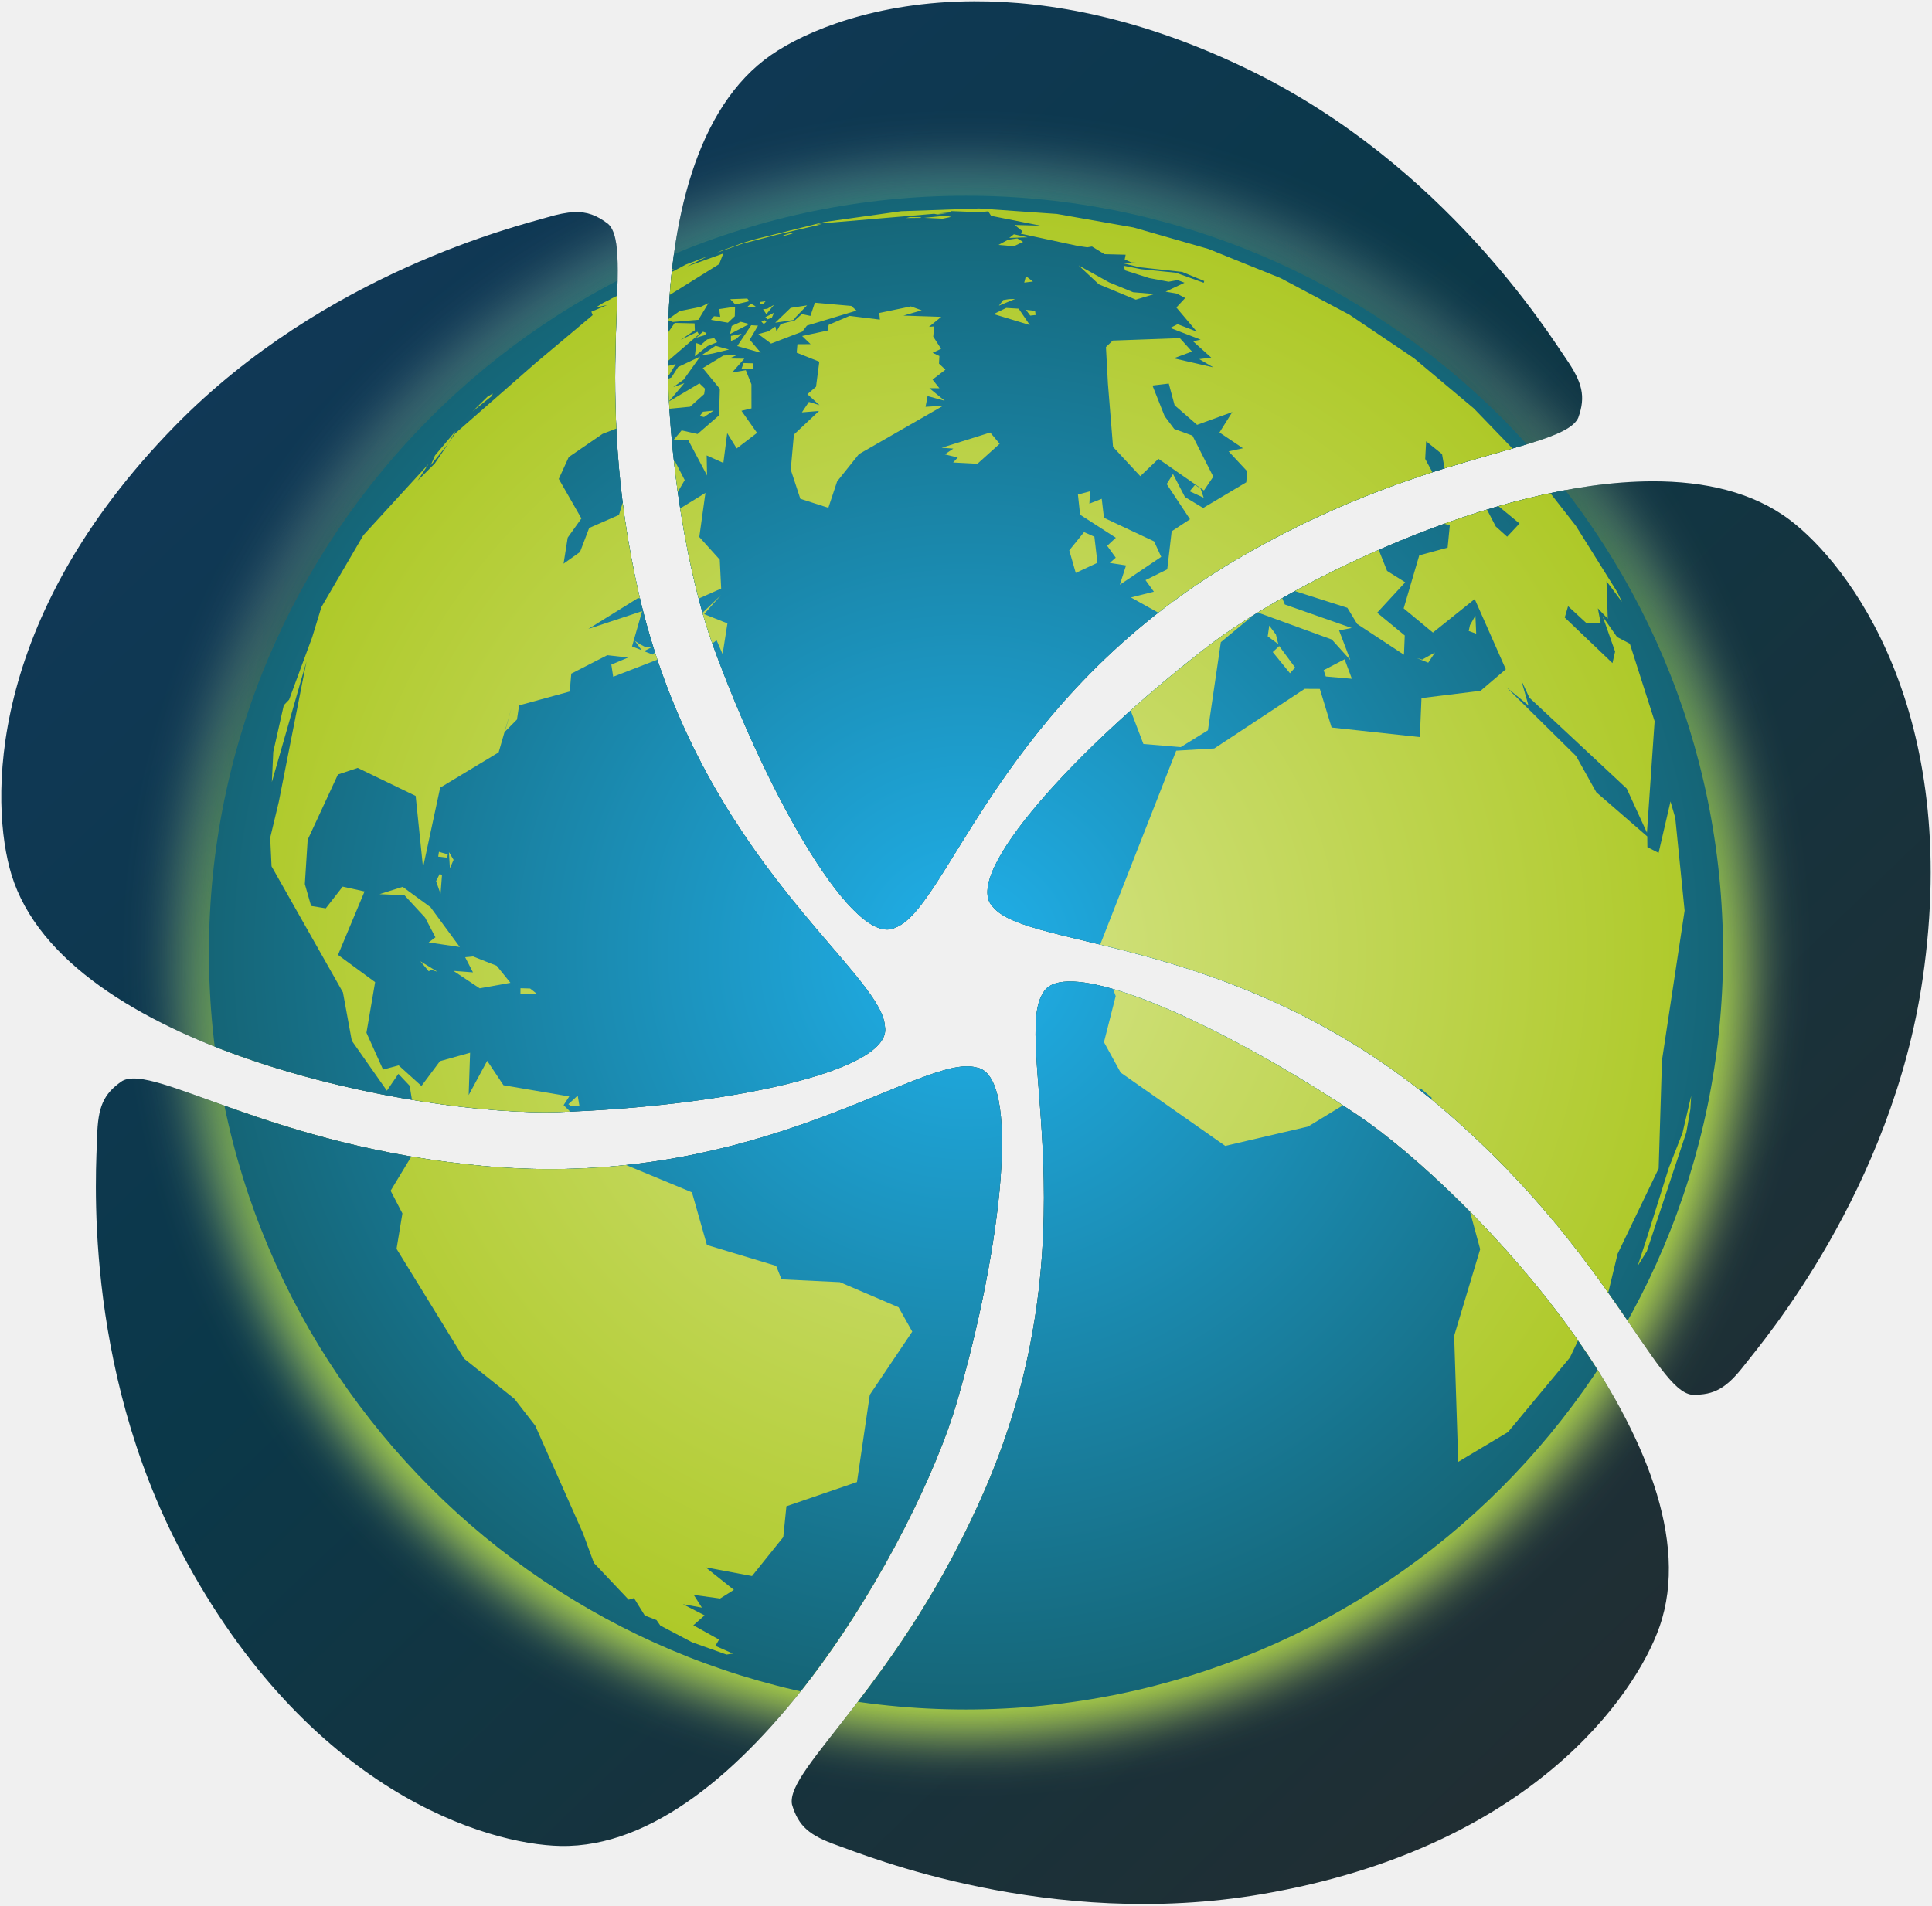
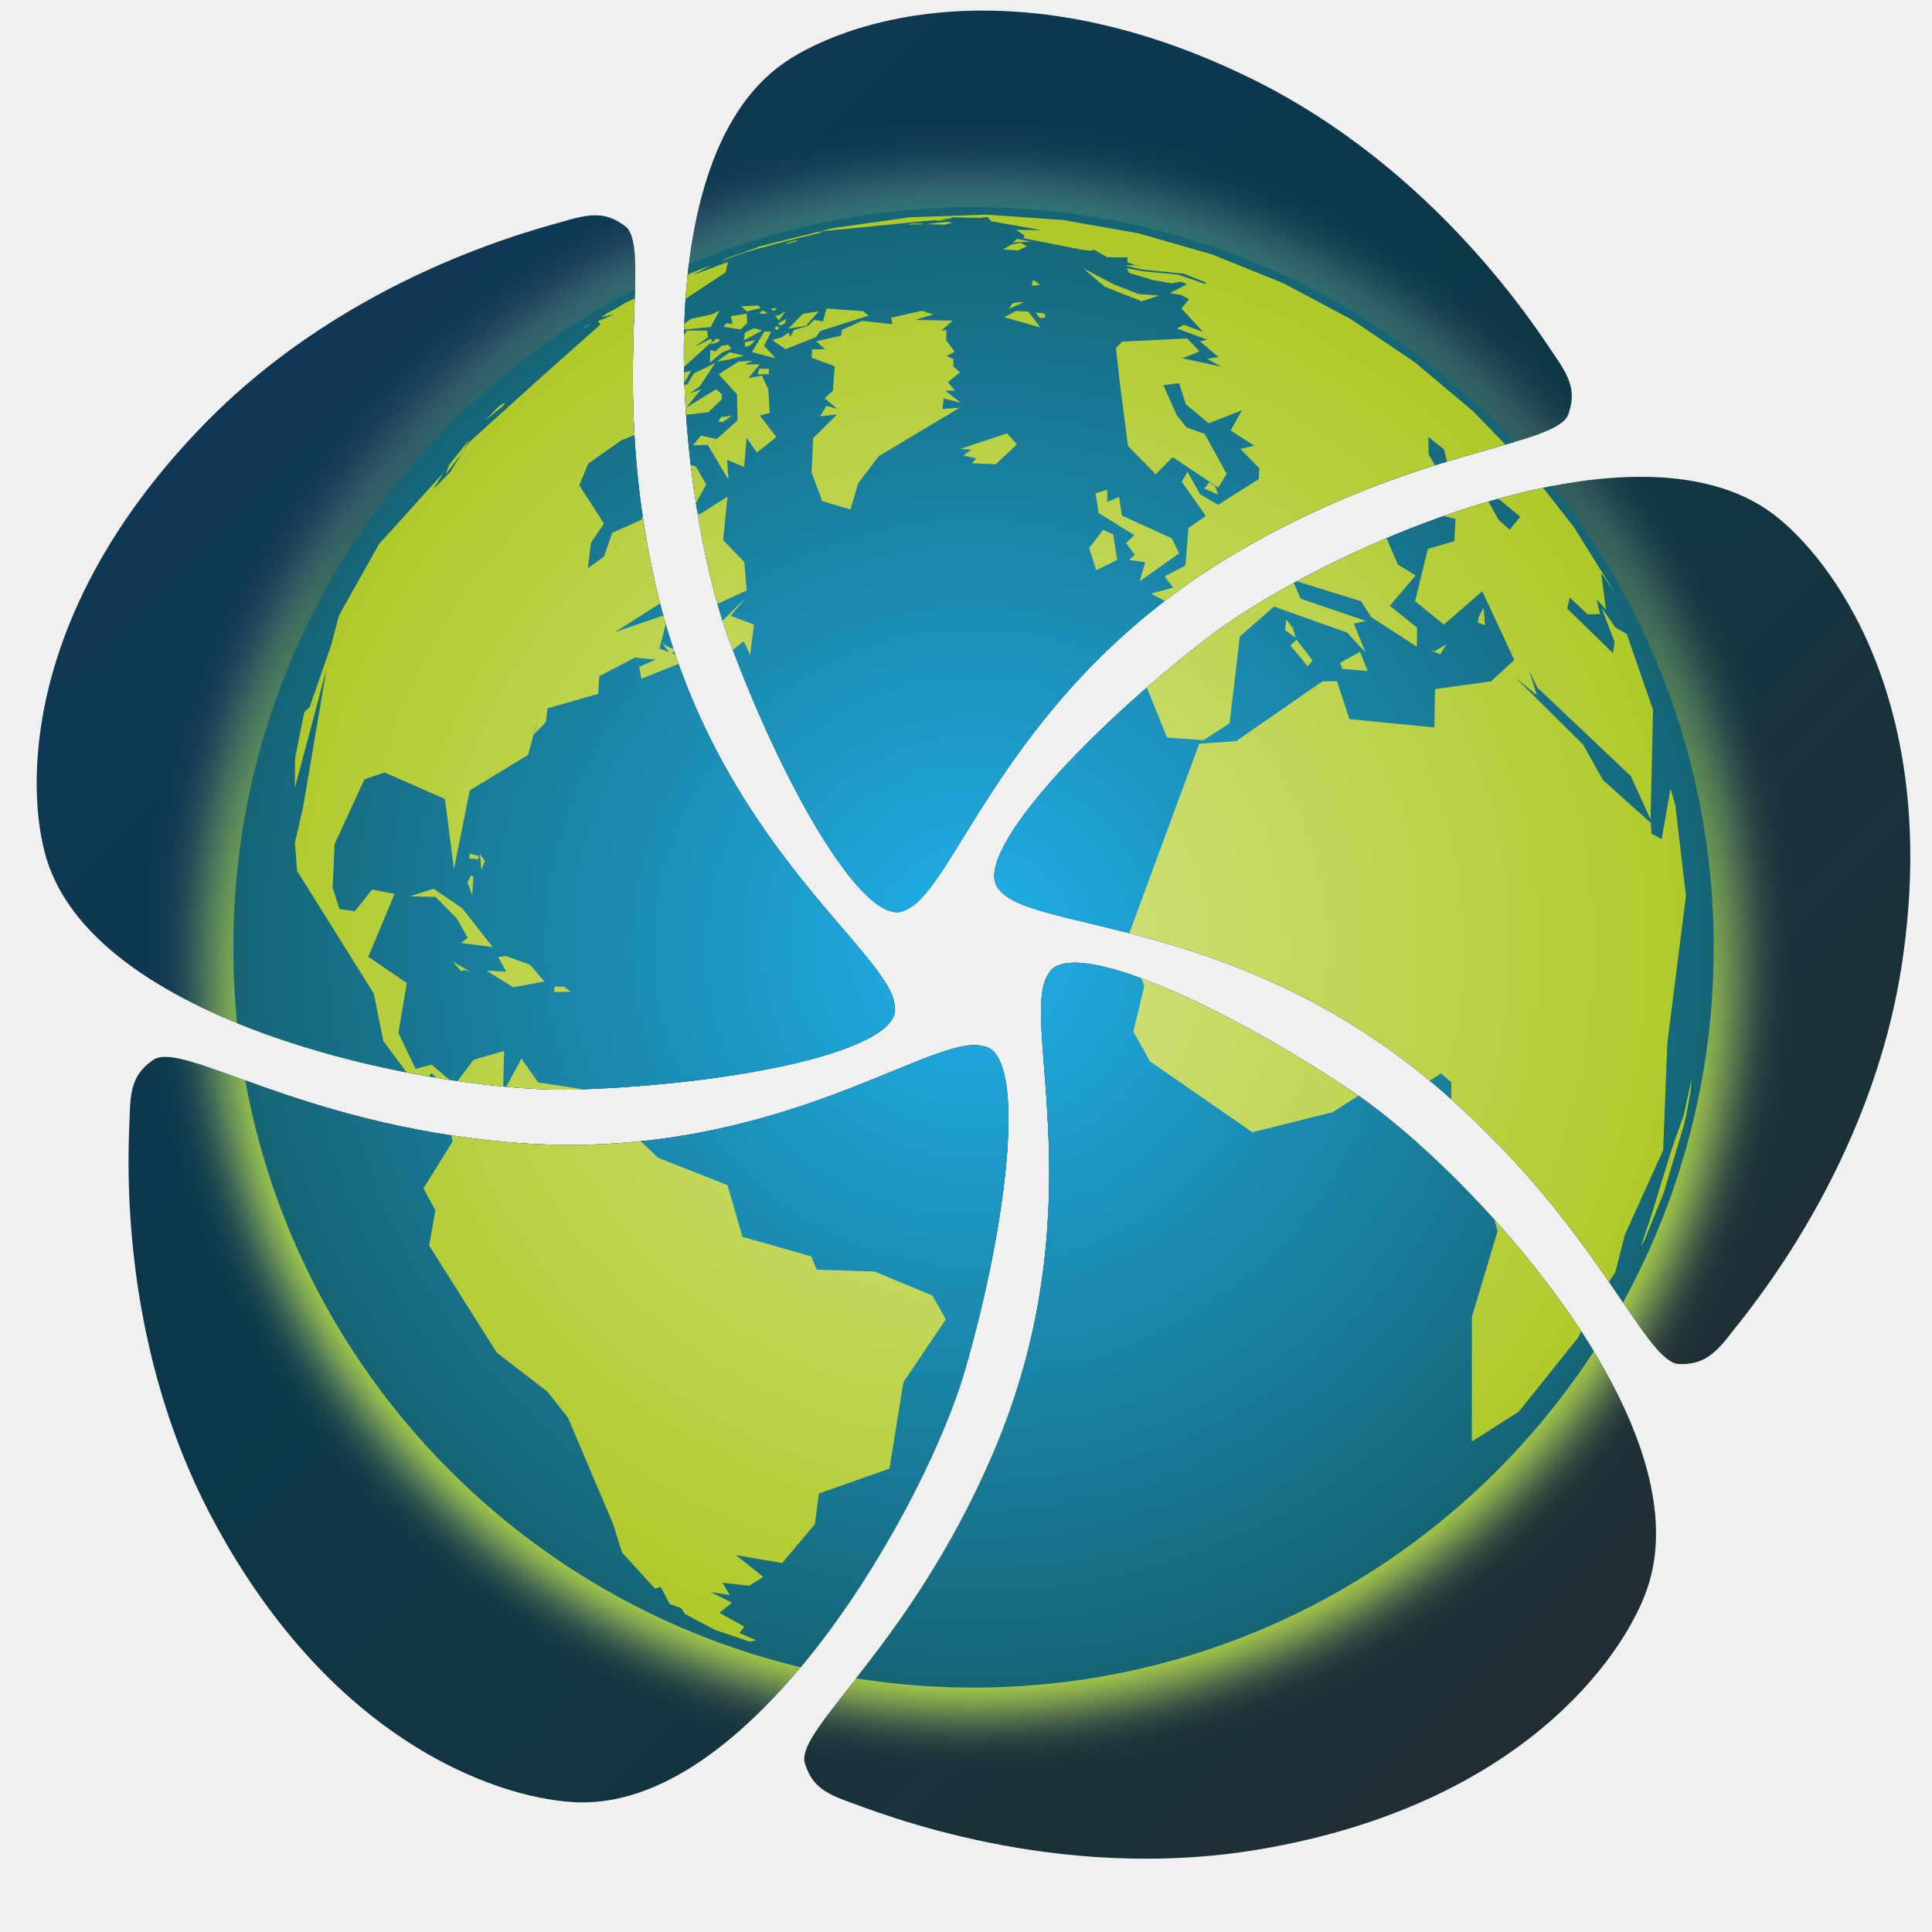
- <svg xmlns="http://www.w3.org/2000/svg" height="1010.076" width="1024.0">
-   <svg id="logo_group" viewBox="0 0 1024.0 1010.076">
+ <svg xmlns="http://www.w3.org/2000/svg" height="1024" width="1024">
+   <svg id="logo_group" viewBox="0 0 1024 1024">
    <defs>
      <clipPath id="iris_clip">
        <path d="M 66.582,73.613 C 62.196,73.82 51.161,82.106 33.434,80.496 18.712,79.159 10.67,73.393 8.438,74.619 7.123,75.509 6.758,76.437 6.703,78.451 6.649,80.466 5.599,94.092 12.535,107.184 c 8.745,16.506 21.068,20.146 26.152,20.244 12.671,0.246 24.682,-21.451 27.346,-30.623 3.144,-10.825 4.457,-22.654 1.336,-23.119 -0.233,-0.063 -0.495,-0.086 -0.787,-0.072 z m 7.119,-5.857 c -0.86,0.026 -1.458,0.28 -1.723,0.807 -2.123,3.216 3.515,16.844 -3.971,34.189 -5.828,13.505 -13.831,19.325 -13.348,21.814 0.445,1.518 1.221,2.148 3.131,2.822 1.91,0.674 14.623,5.877 29.293,3.365 18.494,-3.167 25.784,-13.691 27.449,-18.467 C 118.684,100.384 101.636,82.324 93.684,76.971 86.058,71.838 77.426,67.643 73.701,67.756 Z M 114.025,33.225 C 103.065,33.255 88.962,40.282 83.277,44.68 74.333,51.6 66.275,60.402 68.525,62.602 c 2.42,3.001 17.202,1.879 31.484,14.316 11.12,9.683 14.215,19.049 16.746,19.361 1.59,0.049 2.432,-0.488 3.668,-2.086 1.235,-1.598 10.142,-12.01 12.271,-26.654 2.685,-18.463 -5.131,-28.608 -9.186,-31.658 -2.526,-1.901 -5.831,-2.667 -9.484,-2.656 z M 39.621,14.643 C 39.094,14.665 38.497,14.79 37.768,15.004 35.823,15.575 22.46,18.793 12.078,29.396 -1.011,42.765 -0.686,55.54 0.791,60.377 4.471,72.432 28.944,77.082 38.543,76.766 49.871,76.393 61.594,73.979 61.074,70.885 60.89,67.043 48.271,59.313 44.07,40.906 40.8,26.575 43.834,17.191 41.971,15.459 41.185,14.854 40.499,14.605 39.621,14.643 Z M 67.229,0.09 C 60.427,0.112 55.565,2.169 53.219,3.795 42.822,11 45.935,35.572 49.203,44.549 c 3.857,10.594 9.79,20.932 12.59,19.484 3.619,-1.361 7.113,-15.681 23.426,-25.34 12.701,-7.52 22.618,-7.553 23.699,-9.85 0.538,-1.488 0.284,-2.452 -0.863,-4.113 C 106.908,23.069 99.699,11.431 86.346,4.893 78.98,1.286 72.518,0.073 67.229,0.09 Z" transform="scale(7.679962)" />
      </clipPath>
      <linearGradient id="background_gradient" y1="0%" y2="100%">
        <stop offset="0" stop-color="#13385d" />
        <stop offset="0.43" stop-color="#0b3849" />
        <stop offset="1" stop-color="#272b2c" />
      </linearGradient>
-       <clipPath id="land_clip" transform="rotate(-4.99 512.0 505.0381)">
-         <path d="M 887.27 621.12  L 884.045 633.207  L 857.731 694.117  L 852.204 701.491  L 858.288 687.263  L 873.225 651.004  L 882.012 633.309  L 888.287 614.14  z " stroke-linejoin="round" />
-         <path d="M 300.811 568.094  L 296.009 567.613  L 295.056 566.752  L 300.379 562.666  z " stroke-linejoin="round" />
-         <path d="M 283.385 506.899  L 274.837 506.26  L 275.123 503.31  L 280.204 503.901  z " stroke-linejoin="round" />
-         <path d="M 229.001 489.572  L 227.43 490.086  L 223.495 484.437  L 232.08 490.793  z " stroke-linejoin="round" />
-         <path d="M 251.545 484.339  L 263.594 490.364  L 270.057 499.976  L 253.586 501.478  L 240.523 491.05  L 250.766 492.736  L 247.335 484.382  z " stroke-linejoin="round" />
-         <path d="M 226.557 452.176  L 231.362 456.383  L 244.979 478.747  L 228.735 474.881  L 232.558 472.505  L 228.027 461.628  L 218.149 448.846  L 205.048 447.134  L 217.584 444.339  z " stroke-linejoin="round" />
-         <path d="M 237.258 449.793  L 235.489 442.859  L 237.772 439.157  L 238.886 439.977  z " stroke-linejoin="round" />
-         <path d="M 242.405 430.995  L 237.741 430.013  L 238.356 427.504  L 242.901 429.265  z " stroke-linejoin="round" />
-         <path d="M 245.714 432.423  L 243.38 436.706  L 243.615 428.087  z " stroke-linejoin="round" />
-         <path d="M 796.514 350.531  L 796.1 360.122  L 792.274 358.342  L 793.198 355.342  z " stroke-linejoin="round" />
-         <path d="M 763.442 370.185  L 766.392 371.309  L 773.474 368.144  L 769.441 373.223  z " stroke-linejoin="round" />
-         <path d="M 725.428 367.565  L 728.38 378.205  L 714.702 375.783  L 713.871 372.377  z " stroke-linejoin="round" />
-         <path d="M 691.505 357.569  L 698.916 369.637  L 695.953 372.421  L 687.837 360.446  z " stroke-linejoin="round" />
-         <path d="M 690.315 351.343  L 691.119 356.495  L 685.89 351.92  L 687.2 346.308  z " stroke-linejoin="round" />
-         <path d="M 353.792 326.955  L 356.212 328.527  L 359.917 329.334  L 355.192 331.272  L 351.531 325.115  z " stroke-linejoin="round" />
-         <path d="M 368.279 313.809  L 362.568 310.317  L 360.674 306.647  L 366.16 309.282  z " stroke-linejoin="round" />
-         <path d="M 251.813 223.008  L 254.549 217.99  L 266.534 206.03  L 262.244 212.171  z " stroke-linejoin="round" />
-         <path d="M 394.126 309.604  L 389.357 314.196  L 401.212 320.169  L 397.249 336.166  L 394.709 328.572  L 387.894 332.876  L 373.922 325.107  L 399.157 304.923  z " stroke-linejoin="round" />
-         <path d="M 287.898 187.944  L 287.377 189.152  L 276.434 196.454  L 284.886 189.426  z " stroke-linejoin="round" />
-         <path d="M 599.378 305.218  L 587.459 309.572  L 585.073 297.349  L 593.73 288.389  L 598.967 291.29  z " stroke-linejoin="round" />
-         <path d="M 657.297 270.856  L 658.469 275.74  L 651.352 271.685  L 654.502 268.537  z " stroke-linejoin="round" />
-         <path d="M 336.991 151.991  L 336.975 152  L 336.972 152  L 336.982 151.995  z " stroke-linejoin="round" />
-         <path d="M 598.775 267.113  L 597.853 273.608  L 604.598 271.608  L 604.893 281.742  L 630.291 296.517  L 633.32 305.031  L 610.18 317.854  L 614.356 307.932  L 605.89 305.855  L 609.281 303.367  L 605.295 296.693  L 610.25 292.826  L 592.441 279.015  L 592.222 268.277  z " stroke-linejoin="round" />
-         <path d="M 368.258 228.51  L 364.969 230.468  L 365.393 228.06  L 368.021 226.858  z " stroke-linejoin="round" />
-         <path d="M 365.837 223.5  L 360.93 224.699  L 360.73 222.49  L 364.386 221.281  z " stroke-linejoin="round" />
-         <path d="M 375.352 208.203  L 373.329 210.119  L 374.172 220.868  L 360.96 214.647  z " stroke-linejoin="round" />
-         <path d="M 548.77 231.466  L 553.245 237.839  L 540.587 247.375  L 527.81 245.586  L 530.475 243.19  L 523.81 240.906  L 528.534 238.258  L 522.44 237.273  z " stroke-linejoin="round" />
-         <path d="M 398.372 210.096  L 396.143 209.428  L 398.061 207.246  L 403.748 207.136  z " stroke-linejoin="round" />
-         <path d="M 440.76 117.39  L 445.507 117.133  L 426.634 120.324  L 412.886 123.867  L 414.837 123.153  L 427.126 119.86  L 433.691 118.509  z " stroke-linejoin="round" />
-         <path d="M 381.865 186.29  L 379.199 186.864  L 380.123 181.685  L 385.889 180.83  z " stroke-linejoin="round" />
-         <path d="M 451.18 117.211  L 453.23 116.757  L 454.52 116.747  L 453.272 117.342  z " stroke-linejoin="round" />
-         <path d="M 448.782 117.77  L 451.18 117.211  L 453.272 117.342  L 447.843 118.305  z " stroke-linejoin="round" />
-         <path d="M 387.475 130.786  L 389.456 130.406  L 383.972 132.92  L 388.639 131.777  L 395.843 128.718  L 407.751 125.316  L 396.461 129.765  L 416.085 124.61  L 413.405 130.034  L 377.289 148.401  L 382.245 153.424  L 362.171 178.885  L 370.488 176.049  L 372.357 177.57  L 368.155 185.511  L 376.873 186.161  L 370.659 191.822  L 382.999 187.66  L 387.007 182.483  L 399.112 177.974  L 389.368 189.385  L 383.529 192.886  L 389.532 191.31  L 380.453 200.307  L 397.514 192.104  L 400.168 195.138  L 399.494 198  L 391.497 204.005  L 379.223 204.144  L 344.041 214.3  L 325.102 224.997  L 318.821 236.09  L 328.957 257.997  L 320.828 267.505  L 317.443 281.075  L 326.65 275.68  L 332.607 263.391  L 348.94 257.882  L 354.267 244.691  L 361.685 240.979  L 371.372 228.912  L 381.052 232.286  L 385.268 242.516  L 377.743 253.117  L 379.374 258.362  L 395.616 250.223  L 390.345 273.229  L 400.102 286.154  L 399.514 301.48  L 378.158 308.858  L 355.218 302.65  L 327.508 316.692  L 356.743 309.767  L 349.777 327.928  L 360.321 333.196  L 367.366 327.462  L 367.349 334.704  L 338.438 343.085  L 338.009 336.593  L 347.183 333.629  L 336.324 331.416  L 316.439 339.509  L 314.817 348.867  L 287.426 353.849  L 285.657 361.22  L 278.714 367.108  L 283.364 354.69  L 274.461 377.735  L 241.966 393.667  L 229.229 435.04  L 228.64 396.903  L 199.312 379.439  L 188.582 382.016  L 169.594 415.103  L 166.062 438.375  L 168.347 450.201  L 175.991 452.143  L 185.922 441.46  L 197.248 445.011  L 180.311 477.288  L 198.648 493.39  L 191.737 519.708  L 198.795 539.902  L 207.235 538.434  L 218.327 550.356  L 229.245 538.104  L 245.536 535.055  L 242.834 557.346  L 254.195 540.099  L 261.665 553.755  L 295.878 562.698  L 292.5 567.042  L 320.867 600.58  L 356.244 619.012  L 361.718 647.497  L 397.304 661.726  L 399.523 669.092  L 430.213 673.259  L 460.042 689.233  L 466.14 702.72  L 440.809 734.134  L 430.013 779.625  L 391.643 789.155  L 388.571 805.292  L 370.268 824.422  L 346.162 817.683  L 360.053 830.881  L 352.383 834.823  L 338.624 831.692  L 342.357 838.803  L 332.476 836.109  L 343.415 842.999  L 337.02 847.719  L 349.93 856.475  L 347.703 859.622  L 356.596 864.501  L 353.179 864.725  L 335.538 856.628  L 319.571 846.343  L 317.798 843.252  L 311.839 840.342  L 306.934 830.633  L 304.031 831.212  L 287.37 810.203  L 282.988 794.004  L 262.734 735.003  L 252.957 719.87  L 228.272 696.337  L 197.665 635.231  L 202.389 616.798  L 197.215 604.271  L 214.315 580.878  L 212.131 549.73  L 206.711 542.901  L 199.853 551.262  L 183.631 523.239  L 181.182 497.297  L 149.304 427.456  L 149.907 412.296  L 156.107 393.706  L 177.192 320.846  L 153.349 382.959  L 155.491 367.07  L 163.189 342.938  L 166.244 340.264  L 181.289 308.415  L 187.593 292.818  L 213.011 256.841  L 250.72 222.227  L 244.252 230.44  L 254.066 222.226  L 266.159 207.35  L 311.782 173.932  L 344.274 151.149  L 343.732 149.283  L 352.331 146.505  L 346.295 147.249  L 350.428 145.144  L 353.793 143.825  L 354.888 143.295  z " stroke-linejoin="round" />
-         <path d="M 397.697 160.208  L 397.532 163.848  L 389.605 168.287  L 398.839 164.737  L 399.438 166.205  L 380.317 179.98  L 368.102 171.37  L 376.801 164.183  L 380.054 167.722  L 387.223 159.047  z " stroke-linejoin="round" />
-         <path d="M 402.52 166.91  L 397.886 167.842  L 401.76 164.995  L 403.598 165.824  z " stroke-linejoin="round" />
-         <path d="M 426.32 186.926  L 420.408 186.298  L 421.771 183.417  L 426.844 184.007  z " stroke-linejoin="round" />
-         <path d="M 414.459 180.364  L 422.325 181.15  L 415.27 187.862  L 422.598 187.293  L 424.91 195.036  L 423.827 207.707  L 418.423 208.53  L 425.634 220.911  L 414.174 228.179  L 409.874 219.654  L 406.467 235.217  L 397.992 230.492  L 397.276 241.121  L 388.917 221.412  L 381.15 220.885  L 385.932 216.114  L 394.175 218.753  L 406.39 209.891  L 408.027 195.942  L 399.975 184.203  L 411.43 178.517  L 418.846 178.8  z " stroke-linejoin="round" />
-         <path d="M 407.375 168.874  L 408.724 171.195  L 403.502 172.792  L 396.313 177.566  L 397.73 170.705  L 400.172 171.774  L 403.644 169.249  z " stroke-linejoin="round" />
-         <path d="M 528.64 113.192  L 531.625 113.373  L 535.742 113.815  L 530.932 113.855  z " stroke-linejoin="round" />
-         <path d="M 405.92 176.955  L 399.802 177.404  L 407.701 173.034  L 414.682 175.607  z " stroke-linejoin="round" />
-         <path d="M 386.266 158.453  L 383.411 157.118  L 390.387 153.027  L 401.722 151.751  L 405.96 150.137  L 399.88 158.48  z " stroke-linejoin="round" />
-         <path d="M 514.248 114.307  L 516.407 113.965  L 522.345 114.59  L 521.714 114.889  z " stroke-linejoin="round" />
-         <path d="M 418.87 170.417  L 416.117 171.123  L 416.328 168.499  L 422.066 167.878  z " stroke-linejoin="round" />
-         <path d="M 523.842 115.047  L 535.632 114.91  L 538.023 115.805  L 533.538 116.338  z " stroke-linejoin="round" />
-         <path d="M 426.563 163.063  L 415.941 167.442  L 417.211 163.274  L 422.158 161.509  z " stroke-linejoin="round" />
-         <path d="M 419.264 158.286  L 415.341 161.378  L 406.544 159.082  L 408.29 157.332  L 411.552 157.94  L 411.359 153.791  L 419.844 153.27  z " stroke-linejoin="round" />
-         <path d="M 641.881 165.9  L 631.773 168.006  L 612.953 158.206  L 603.153 147.285  L 618.508 157.667  L 630.706 163.968  z " stroke-linejoin="round" />
-         <path d="M 431.094 164.316  L 426.083 171.363  L 431.308 178.761  L 419.194 174.156  L 427.51 163.785  z " stroke-linejoin="round" />
-         <path d="M 427.619 151.021  L 420.103 152.127  L 417.665 149.071  L 426.699 149.53  z " stroke-linejoin="round" />
-         <path d="M 874.561 350.056  L 867.312 338.416  L 866.268 358.287  L 861.49 352.331  L 862.318 360.395  L 854.996 359.84  L 845.879 349.835  L 843.597 355.669  L 866.695 381.935  L 868.613 375.979  L 863.719 356.962  L 870.318 368.381  L 876.76 372.494  L 886.269 414.56  L 877.075 473.101  L 868.435 448.846  L 821.22 396.357  L 817.768 386.877  L 820.373 400.385  L 809.623 389.851  L 843.196 429.343  L 852.208 449.403  L 877.07 475.085  L 876.642 480.755  L 882.303 484.278  L 890.96 457.682  L 892.714 466.598  L 893.373 516.009  L 874.53 593.966  L 867.776 650.986  L 842.179 694.131  L 835.615 713.661  L 821.598 730.768  L 812.186 746.763  L 776.071 783.254  L 748.414 796.678  L 752.084 729.922  L 769.818 685.369  L 764.195 654.261  L 748.299 635.008  L 751.165 603.068  L 745.884 597.792  L 731.448 605.109  L 721.724 594.302  L 684.599 612.678  L 639.97 619.076  L 588.145 575.539  L 580.722 558.684  L 589.035 534.884  L 582.029 509.393  L 632.303 408.09  L 652.533 408.656  L 702.986 381.345  L 710.996 382.087  L 715.423 403.004  L 761.583 412.133  L 764.234 391.614  L 795.752 390.487  L 810.092 380.28  L 796.907 341.759  L 773.295 357.542  L 758.972 343.408  L 769.641 316.144  L 784.979 313.351  L 787.172 301.607  L 763.108 293.172  L 758.698 278.586  L 754.923 290.623  L 762.976 294.448  L 760.8 302.64  L 753.328 299.792  L 752.061 294.371  L 743.837 295.77  L 751.941 322.872  L 760.984 329.704  L 744.77 344.492  L 758.292 357.762  L 756.988 367.91  L 733.691 349.496  L 729.271 340.516  L 693.185 325.446  L 696.382 335.876  L 730.633 351.375  L 723.852 352.076  L 728.42 368.235  L 719.581 356.547  L 681.316 338.672  L 660.874 352.835  L 649.999 398.769  L 634.871 406.402  L 615.295 403.029  L 604.035 363.403  L 639.107 351.151  L 635.573 338.683  L 615.488 325.068  L 627.849 323.089  L 623.962 316.583  L 635.938 311.891  L 640.031 291.994  L 650.263 286.479  L 639.577 266.811  L 643.37 261.793  L 648.616 274.508  L 657.731 281.133  L 681.668 269.564  L 682.679 263.801  L 673.792 252.408  L 681.501 251.428  L 669.82 242.005  L 677.535 231.82  L 658.347 236.95  L 647.397 225.582  L 645.308 213.854  L 636.6 214.13  L 641.625 230.88  L 646.085 238.056  L 655.428 242.439  L 664.522 265.057  L 658.964 271.911  L 636.381 253.121  L 625.998 261.439  L 612.962 244.716  L 613.173 211.061  L 613.818 191.66  L 617.7 188.562  L 653.275 190.378  L 659.045 198.014  L 649.117 200.734  L 669.618 207.357  L 662.531 202.337  L 668.92 202.097  L 660.072 192.642  L 664.173 192.113  L 648.667 184.539  L 652.719 182.889  L 662.478 187.699  L 652.831 174.014  L 657.932 169.42  L 653.762 166.735  L 647.875 165.155  L 658.267 161.321  L 654.738 159.595  L 649.959 160.058  L 639.838 157.228  L 627.473 152.071  L 626.843 149.517  L 635.937 152.165  L 654.198 155.65  L 668.394 162.229  L 668.766 161.329  L 657.477 155.486  L 635.194 151.054  L 625.633 147.833  L 635.48 148.758  L 631.155 148.131  L 627.762 146.283  L 628.475 143.803  L 617.336 142.549  L 611.088 137.927  L 608.564 138.121  L 603.725 136.994  L 574.129 127.879  L 574.916 126.466  L 571.215 122.967  L 584.807 124.528  L 559.218 117.06  L 557.92 114.555  L 553.556 114.635  L 538.325 112.718  L 538.514 113.332  L 535.26 113.372  L 468.704 113.231  L 466.421 113.632  L 469.483 113.7  L 457.386 115.4  L 445.508 117.133  L 440.76 117.39  L 440.76 117.39  L 470.757 112.639  L 512 110.477  L 553.243 112.639  L 594.034 119.099  L 633.926 129.788  L 672.482 144.589  L 709.281 163.338  L 743.917 185.832  L 776.013 211.822  L 805.216 241.025  L 831.207 273.121  L 853.7 307.758  L 872.449 344.556  z M 801.032 290.971  L 806.958 293.736  L 811.379 304.414  L 816.911 310.313  L 824.055 303.917  L 810.129 290.252  L 807.612 281.477  L 801.601 277.646  L 805.358 284.393  L 787.062 271.938  L 786.347 263.698  L 778.541 256.199  L 777.236 265.463  L 782.917 278.661  z " stroke-linejoin="round" />
-         <path d="M 434.204 163.738  L 433.069 162.414  L 434.671 161.624  L 435.703 162.709  z " stroke-linejoin="round" />
-         <path d="M 428.706 154.365  L 426.454 153.78  L 428.417 152.41  L 430.768 154.042  z " stroke-linejoin="round" />
-         <path d="M 578.06 169.273  L 578.173 171.496  L 575.288 171.56  L 573.269 168.311  z " stroke-linejoin="round" />
-         <path d="M 434.849 153.138  L 433.32 152.809  L 433.074 151.919  L 436.19 151.792  z " stroke-linejoin="round" />
-         <path d="M 436.385 161.428  L 435.377 160.183  L 440.158 158.232  L 438.784 160.738  z " stroke-linejoin="round" />
-         <path d="M 436.036 158.661  L 434.511 155.883  L 436.767 155.83  L 440.492 154.061  z " stroke-linejoin="round" />
-         <path d="M 570.412 127.862  L 577.559 130.087  L 567.807 129.558  z " stroke-linejoin="round" />
-         <path d="M 562.955 166.406  L 569.511 167.386  L 574.627 176.529  L 556.065 169.081  z " stroke-linejoin="round" />
-         <path d="M 564.819 161.89  L 568.088 162.082  L 559.218 164.886  L 561.723 162.105  z " stroke-linejoin="round" />
-         <path d="M 575.639 151.258  L 578.292 153.711  L 573.642 153.865  L 574.702 150.86  z " stroke-linejoin="round" />
-         <path d="M 572.01 130.189  L 574.906 132.315  L 569.797 134.163  L 561.793 132.76  L 567.025 130.496  z " stroke-linejoin="round" />
-         <path d="M 451.283 161.658  L 450.212 162.979  L 440.325 163.563  L 449.158 156.449  L 457.911 155.874  z " stroke-linejoin="round" />
-         <path d="M 481.243 158.211  L 483.802 160.934  L 456.907 166.56  L 454.23 169.511  L 437.155 174.394  L 430.897 168.796  L 436.348 167.789  L 440.186 165.611  L 440.616 168.188  L 443.153 164.521  L 450.753 163.258  L 454.774 160.235  L 459.222 161.597  L 462.174 154.832  z " stroke-linejoin="round" />
-         <path d="M 512.699 161.219  L 518.221 163.782  L 508.358 165.722  L 528.257 168.13  L 521.315 172.841  L 524.059 172.85  L 523.104 178.189  L 526.707 185.005  L 522.046 186.717  L 525.465 188.731  L 524.9 192.713  L 528.02 196.226  L 520.762 200.859  L 523.991 205.744  L 518.7 205.248  L 526.215 212.609  L 517.386 209.34  L 515.814 214.922  L 525.206 215.143  L 478.452 236.827  L 465.686 250.223  L 459.837 263.756  L 445.456 257.718  L 441.737 241.882  L 445.017 223.512  L 459.372 212.192  L 450.268 212.14  L 454.45 206.938  L 459.893 209.149  L 454.014 202.777  L 458.91 199.271  L 461.792 186.176  L 450.269 180.394  L 451.052 175.951  L 458.008 176.522  L 453.904 171.828  L 467.581 170.135  L 468.449 167.144  L 479.888 163.392  L 495.725 166.762  L 495.715 163.228  z " stroke-linejoin="round" />
-       </clipPath>
-       <radialGradient id="land_gradient">
-         <stop offset="0" stop-color="#d5e488" />
-         <stop offset="1" stop-color="#aec928" />
-       </radialGradient>
-       <radialGradient id="sea_gradient">
-         <stop offset="0" stop-color="#20b0ea" />
-         <stop offset="1" stop-color="#156475" />
-       </radialGradient>
-       <radialGradient gradientTransform="scale(1.15, 1.35), translate(-0.1, -0.3)" id="glow_gradient">
+       <radialGradient gradientTransform="matrix(1.15 0 0 1.35 -0.075 -0.425)" id="glow_gradient">
        <stop offset="0" stop-color="#0aaea7" stop-opacity="0.859" />
        <stop offset="0.673" stop-color="#18685d" stop-opacity="0.741" />
        <stop offset="1" stop-color="#b6df34" />
      </radialGradient>
      <filter id="glow_blur">
        <feGaussianBlur stdDeviation="14" />
      </filter>
+       <radialGradient id="sea_gradient">
+         <stop offset="0" stop-color="#20b0ea" />
+         <stop offset="1" stop-color="#156475" />
+       </radialGradient>
+       <radialGradient id="land_gradient">
+         <stop offset="0" stop-color="#d5e488" />
+         <stop offset="1" stop-color="#aec928" />
+       </radialGradient>
+       <clipPath id="land_clip_-30.0">
+         <path d="M 863.041 702.911  L 860.585 706.451  L 867.005 691.941  L 882.025 654.978  L 890.219 636.922  L 896.268 617.404  L 895.02 624.497  L 891.651 636.795  L 889.585 642.998  L 875.702 678.063  L 869.372 690.487  z " stroke-linejoin="round" />
+         <path d="M 309.565 578.755  L 304.593 578.334  L 303.6 577.473  L 309.076 573.258  z " stroke-linejoin="round" />
+         <path d="M 290.882 516.963  L 282.009 516.434  L 282.264 513.44  L 287.543 513.968  z " stroke-linejoin="round" />
+         <path d="M 234.009 500.158  L 232.372 500.701  L 228.159 495.029  L 237.249 501.352  z " stroke-linejoin="round" />
+         <path d="M 257.467 494.537  L 270.101 500.477  L 276.959 510.13  L 259.852 511.883  L 246.077 501.494  L 256.786 503.061  L 253.079 494.641  z " stroke-linejoin="round" />
+         <path d="M 230.781 462.285  L 235.897 466.482  L 250.529 488.961  L 233.487 485.27  L 237.448 482.807  L 232.505 471.845  L 221.891 459.027  L 208.066 457.475  L 221.201 454.467  z " stroke-linejoin="round" />
+         <path d="M 241.933 459.719  L 239.939 452.716  L 242.248 448.931  L 243.43 449.747  z " stroke-linejoin="round" />
+         <path d="M 246.91 440.594  L 242.013 439.663  L 242.598 437.111  L 247.389 438.833  z " stroke-linejoin="round" />
+         <path d="M 250.397 441.994  L 248.055 446.368  L 248.108 437.629  z " stroke-linejoin="round" />
+         <path d="M 805.484 351.411  L 805.418 361.137  L 801.63 359.385  L 802.427 356.332  z " stroke-linejoin="round" />
+         <path d="M 773.779 371.779  L 776.711 372.878  L 783.567 369.574  L 779.763 374.776  z " stroke-linejoin="round" />
+         <path d="M 736.19 369.64  L 739.41 380.384  L 725.789 378.115  L 724.871 374.674  z " stroke-linejoin="round" />
+         <path d="M 702.233 359.969  L 709.943 372.101  L 707.073 374.963  L 698.665 362.936  z " stroke-linejoin="round" />
+         <path d="M 700.867 353.676  L 701.818 358.886  L 696.48 354.321  L 697.617 348.615  z " stroke-linejoin="round" />
+         <path d="M 359.509 333.587  L 362.05 335.147  L 365.888 335.913  L 361.088 337.943  L 357.121 331.753  z " stroke-linejoin="round" />
+         <path d="M 373.98 320.062  L 367.988 316.601  L 365.912 312.908  L 371.647 315.503  z " stroke-linejoin="round" />
+         <path d="M 247.499 229.671  L 249.935 224.548  L 261.714 212.26  L 257.752 218.543  z " stroke-linejoin="round" />
+         <path d="M 400.373 315.442  L 395.636 320.162  L 407.98 326.052  L 404.417 342.321  L 401.583 334.659  L 394.731 339.115  L 380.15 331.434  L 405.371 310.627  z " stroke-linejoin="round" />
+         <path d="M 282.865 193.634  L 282.474 194.865  L 271.381 202.419  L 279.734 195.179  z " stroke-linejoin="round" />
+         <path d="M 608.494 308.168  L 596.659 312.745  L 593.847 300.389  L 602.236 291.188  L 607.601 294.057  z " stroke-linejoin="round" />
+         <path d="M 665.189 272.548  L 666.554 277.482  L 659.296 273.471  L 662.309 270.237  z " stroke-linejoin="round" />
+         <path d="M 333.688 154.539  L 330.471 156.533  L 329.871 156.528  L 329.903 156.468  L 331.796 155.504  z " stroke-linejoin="round" />
+         <path d="M 606.503 269.556  L 605.83 276.151  L 612.523 274.032  L 613.203 284.299  L 639.191 298.926  L 642.52 307.513  L 619.755 320.827  L 623.619 310.714  L 615.054 308.724  L 618.374 306.157  L 614.144 299.447  L 618.98 295.459  L 600.598 281.706  L 599.968 270.826  z " stroke-linejoin="round" />
+         <path d="M 370.444 233.611  L 367.147 235.641  L 367.462 233.195  L 370.115 231.94  z " stroke-linejoin="round" />
+         <path d="M 367.684 228.568  L 362.674 229.851  L 362.349 227.615  L 366.065 226.339  z " stroke-linejoin="round" />
+         <path d="M 393.971 130.083  L 393.343 130.282  L 393.478 130.215  L 393.478 130.215  L 393.724 130.149  z " stroke-linejoin="round" />
+         <path d="M 376.673 212.933  L 374.692 214.902  L 376.153 225.784  L 362.154 219.664  z " stroke-linejoin="round" />
+         <path d="M 554.677 234.114  L 559.476 240.511  L 547.111 250.35  L 534.121 248.712  L 536.714 246.247  L 529.875 244.024  L 534.538 241.276  L 528.33 240.361  z " stroke-linejoin="round" />
+         <path d="M 400.513 214.532  L 398.182 213.886  L 400.036 211.648  L 405.88 211.457  z " stroke-linejoin="round" />
+         <path d="M 427.802 121.018  L 440.207 119.693  L 420.856 123.19  L 407.109 126.969  L 410.351 125.694  L 423.629 122.136  L 427.814 121.237  L 427.461 121.109  z " stroke-linejoin="round" />
+         <path d="M 382.045 190.637  L 379.323 191.255  L 379.921 185.995  L 385.833 185.048  z " stroke-linejoin="round" />
+         <path d="M 446.332 119.691  L 448.358 119.204  L 449.724 119.175  L 448.59 119.795  z " stroke-linejoin="round" />
+         <path d="M 443.965 120.29  L 446.332 119.691  L 448.59 119.795  L 443.132 120.846  z " stroke-linejoin="round" />
+         <path d="M 381.419 134.255  L 383.264 133.922  L 378.096 136.544  L 382.976 135.319  L 389.913 132.122  L 401.965 128.509  L 391.036 133.171  L 410.95 127.675  L 409.323 133.203  L 373.92 152.312  L 379.716 157.331  L 361.049 183.408  L 369.492 180.418  L 371.555 181.933  L 367.773 190.038  L 376.865 190.576  L 370.806 196.399  L 383.311 192.01  L 387.106 186.707  L 399.304 181.97  L 390.007 193.668  L 384.198 197.298  L 390.3 195.617  L 381.479 204.86  L 398.585 196.311  L 401.505 199.348  L 400.982 202.258  L 393.093 208.455  L 380.436 208.766  L 344.58 219.548  L 325.491 230.652  L 319.567 241.982  L 331.205 264.042  L 323.202 273.792  L 320.276 287.591  L 329.595 281.995  L 335.235 269.457  L 351.889 263.648  L 356.787 250.205  L 364.275 246.34  L 373.68 233.975  L 383.827 237.26  L 388.652 247.57  L 381.384 258.418  L 383.29 263.711  L 399.632 255.237  L 395.173 278.626  L 405.674 291.591  L 405.619 307.133  L 383.964 314.907  L 360.153 308.933  L 332.053 323.55  L 361.974 316.126  L 355.406 334.629  L 366.425 339.822  L 373.489 333.913  L 373.698 341.253  L 344.194 350.15  L 343.552 343.575  L 352.915 340.444  L 341.648 338.352  L 321.364 346.831  L 319.978 356.338  L 291.742 361.769  L 290.129 369.265  L 283.09 375.33  L 287.548 362.678  L 278.973 386.161  L 245.522 402.763  L 233.216 444.878  L 231.646 406.229  L 200.155 388.941  L 188.809 391.704  L 169.526 425.509  L 166.379 449.147  L 169.127 461.102  L 177.355 462.962  L 187.691 451.994  L 199.781 455.433  L 182.467 488.39  L 202.167 504.454  L 195.218 531.229  L 202.889 551.601  L 211.777 549.994  L 223.545 561.924  L 234.881 549.351  L 251.875 546.033  L 249.257 568.667  L 260.951 551.025  L 268.851 564.764  L 304.42 573.353  L 300.957 577.803  L 330.477 611.408  L 366.978 629.603  L 372.647 658.404  L 409.145 672.336  L 411.407 679.773  L 442.774 683.573  L 473.139 699.356  L 479.286 712.945  L 453.235 745.143  L 441.554 791.415  L 401.985 801.609  L 398.389 818.014  L 378.772 837.668  L 353.969 831.17  L 367.836 844.36  L 359.594 848.465  L 345.322 845.482  L 348.777 852.642  L 338.505 850.049  L 349.571 856.884  L 342.282 861.762  L 355.139 870.463  L 352.194 873.688  L 361.067 878.513  L 357.113 878.791  L 339.048 870.827  L 323.253 860.616  L 321.847 857.505  L 315.66 854.638  L 311.561 844.857  L 308.316 845.486  L 292.198 824.411  L 288.529 808.044  L 269.19 748.5  L 259.217 733.294  L 233.572 709.781  L 201.831 648.259  L 206.941 629.504  L 201.483 616.878  L 219.51 592.922  L 217.027 561.376  L 211.265 554.53  L 204.099 563.102  L 186.663 534.922  L 183.724 508.66  L 147.847 438.319  L 147.981 422.945  L 154.091 404.015  L 173.45 329.874  L 150.538 393.163  L 152.082 377.03  L 159.231 352.463  L 162.512 349.709  L 177.078 317.218  L 182.795 301.325  L 207.888 264.506  L 246.196 228.895  L 239.967 237.308  L 249.897 228.846  L 261.476 213.603  L 307.104 179.1  L 338.761 155.565  L 337.543 153.684  L 346.613 150.747  L 339.354 151.652  L 339.354 151.652  L 344.467 149.047  L 347.17 148.016  L 352.345 145.415  z " stroke-linejoin="round" />
+         <path d="M 396.463 163.988  L 396.6 167.678  L 388.743 172.287  L 398.026 168.562  L 398.764 170.04  L 379.999 184.264  L 366.625 175.71  L 375.076 168.308  L 378.773 171.848  L 385.472 162.958  z " stroke-linejoin="round" />
+         <path d="M 402.009 170.712  L 397.287 171.721  L 401.07 168.782  L 403.038 169.596  z " stroke-linejoin="round" />
+         <path d="M 427.889 190.664  L 421.781 190.109  L 422.999 187.171  L 428.245 187.699  z " stroke-linejoin="round" />
+         <path d="M 415.285 184.179  L 423.423 184.866  L 416.599 191.766  L 424.091 191.088  L 426.927 198.902  L 426.522 211.758  L 421.025 212.666  L 429.052 225.114  L 417.664 232.639  L 412.834 224.059  L 410.092 239.878  L 401.166 235.207  L 400.93 245.99  L 391.38 226.131  L 383.352 225.705  L 388.028 220.803  L 396.655 223.364  L 408.745 214.213  L 409.642 200.054  L 400.618 188.27  L 412.043 182.35  L 419.692 182.533  z " stroke-linejoin="round" />
+         <path d="M 407.174 172.634  L 408.739 174.967  L 403.466 176.658  L 396.384 181.595  L 397.347 174.624  L 399.951 175.673  L 403.35 173.066  z " stroke-linejoin="round" />
+         <path d="M 524.87 114.55  L 527.91 114.693  L 532.148 115.084  L 527.358 115.19  z " stroke-linejoin="round" />
+         <path d="M 406.258 180.842  L 399.976 181.383  L 407.817 176.845  L 415.192 179.356  z " stroke-linejoin="round" />
+         <path d="M 384.419 162.37  L 381.313 161.057  L 388.186 156.815  L 399.864 155.364  L 404.109 153.67  L 398.576 162.207  z " stroke-linejoin="round" />
+         <path d="M 510.685 115.877  L 512.782 115.501  L 518.928 116.051  L 518.362 116.363  z " stroke-linejoin="round" />
+         <path d="M 419.137 174.039  L 416.353 174.792  L 416.38 172.13  L 422.242 171.421  z " stroke-linejoin="round" />
+         <path d="M 520.542 116.494  L 532.335 116.194  L 534.936 117.066  L 530.565 117.667  z " stroke-linejoin="round" />
+         <path d="M 426.509 166.48  L 415.902 171.065  L 416.893 166.824  L 421.853 164.966  z " stroke-linejoin="round" />
+         <path d="M 418.609 161.74  L 414.814 164.928  L 405.533 162.725  L 407.189 160.927  L 410.616 161.498  L 410.052 157.297  L 418.778 156.65  z " stroke-linejoin="round" />
+         <path d="M 643.95 166.397  L 634.138 168.668  L 614.68 158.995  L 603.966 148.063  L 620.142 158.372  L 632.753 164.591  z " stroke-linejoin="round" />
+         <path d="M 431.262 167.687  L 426.624 174.897  L 432.49 182.32  L 419.736 177.822  L 427.538 167.198  z " stroke-linejoin="round" />
+         <path d="M 426.602 154.263  L 418.944 155.489  L 416.139 152.427  L 425.517 152.766  z " stroke-linejoin="round" />
+         <path d="M 877.513 349.552  L 871.03 338.196  L 871.942 358.342  L 867.284 352.369  L 868.515 360.53  L 861.756 360.062  L 852.761 350.044  L 850.894 355.987  L 873.625 382.301  L 875.08 376.24  L 869.579 357.032  L 876.18 368.518  L 882.058 372.603  L 892.758 415.111  L 886.208 474.567  L 877.557 450.096  L 830.954 397.525  L 827.325 387.963  L 830.254 401.619  L 819.518 391.087  L 853.055 430.664  L 862.178 450.877  L 886.244 476.578  L 885.957 482.331  L 891.281 485.828  L 898.529 458.756  L 900.334 467.77  L 901.823 517.849  L 884.695 597.126  L 877.349 655.028  L 852.534 699.113  L 845.558 719.004  L 831.853 736.537  L 822.22 752.883  L 786.391 790.369  L 759.498 804.351  L 765.442 736.609  L 783.456 691.198  L 778.182 659.736  L 762.587 640.432  L 765.38 608.014  L 760.147 602.736  L 745.893 610.35  L 736.211 599.527  L 699.373 618.663  L 654.808 625.759  L 602.525 582.333  L 594.907 565.35  L 603.034 541.109  L 595.665 515.364  L 644.386 411.988  L 664.655 412.285  L 714.304 383.913  L 722.279 384.555  L 727.202 405.697  L 773.079 414.323  L 775.165 393.488  L 806.03 391.918  L 819.678 381.38  L 805.54 342.514  L 783.056 358.83  L 768.532 344.699  L 777.98 316.922  L 792.804 313.883  L 794.396 301.951  L 770.619 293.728  L 765.629 279.005  L 762.508 291.254  L 770.547 295.023  L 768.779 303.354  L 761.345 300.569  L 759.873 295.093  L 751.867 296.622  L 760.897 323.98  L 770.026 330.782  L 754.593 345.99  L 768.333 359.257  L 767.362 369.561  L 743.821 351.213  L 739.166 342.171  L 702.909 327.387  L 706.423 337.916  L 740.857 353.159  L 734.171 353.961  L 739.171 370.278  L 730.077 358.551  L 691.527 340.955  L 671.565 355.59  L 661.892 402.298  L 646.921 410.242  L 627.208 407.091  L 614.919 367.079  L 649.755 354.181  L 645.853 341.592  L 625.308 328.066  L 637.638 325.892  L 633.535 319.35  L 645.371 314.431  L 648.771 294.208  L 658.787 288.479  L 647.347 268.692  L 650.926 263.553  L 656.68 276.369  L 666.031 282.959  L 689.372 270.907  L 690.127 265.053  L 680.797 253.627  L 688.398 252.528  L 676.365 243.138  L 683.501 232.711  L 664.724 238.171  L 653.266 226.8  L 650.566 214.942  L 641.916 215.342  L 647.784 232.248  L 652.575 239.46  L 662.084 243.774  L 672.142 266.573  L 666.892 273.595  L 643.58 254.86  L 633.554 263.433  L 619.793 246.662  L 618.376 212.551  L 617.919 192.882  L 621.598 189.689  L 657.048 191.045  L 663.256 198.704  L 653.592 201.595  L 674.293 208.028  L 666.976 203.037  L 673.276 202.706  L 663.919 193.246  L 667.931 192.654  L 652.089 185.191  L 655.976 183.463  L 665.951 188.204  L 655.411 174.469  L 660.04 169.745  L 655.71 167.081  L 649.786 165.56  L 659.603 161.535  L 655.982 159.835  L 651.355 160.368  L 641.15 157.638  L 628.478 152.581  L 627.596 150.002  L 636.808 152.561  L 655.032 155.845  L 669.549 162.319  L 669.81 161.401  L 658.199 155.634  L 635.961 151.446  L 626.226 148.313  L 635.987 149.116  L 631.681 148.539  L 628.144 146.713  L 628.55 144.192  L 617.475 143.072  L 610.772 138.475  L 608.313 138.706  L 603.408 137.63  L 572.943 128.8  L 573.521 127.359  L 569.3 123.865  L 582.965 125.261  L 556.261 118.048  L 554.228 115.531  L 550.008 115.671  L 534.338 113.939  L 534.751 114.558  L 531.533 114.642  L 463.298 115.42  L 461.088 115.858  L 464.415 115.884  L 452.27 117.773  L 440.207 119.693  L 427.802 121.018  L 428.291 120.887  L 429.182 120.686  L 429.182 120.686  L 470.189 114.191  L 512 112  L 553.811 114.191  L 595.165 120.741  L 635.607 131.577  L 674.695 146.582  L 712 165.59  L 747.114 188.393  L 779.652 214.742  L 809.258 244.348  L 835.607 276.886  L 858.41 312  L 877.418 349.305  z M 807.177 290.987  L 812.985 293.71  L 817.794 304.472  L 823.377 310.376  L 829.75 303.799  L 815.783 290.136  L 812.837 281.278  L 806.905 277.477  L 810.9 284.263  L 792.698 271.886  L 791.489 263.546  L 783.537 256.051  L 782.878 265.456  L 789.109 278.755  z " stroke-linejoin="round" />
+         <path d="M 434.414 167.058  L 433.148 165.732  L 434.734 164.91  L 435.876 165.995  z " stroke-linejoin="round" />
+         <path d="M 428.014 157.637  L 425.642 157.075  L 427.547 155.661  L 430.11 157.281  z " stroke-linejoin="round" />
+         <path d="M 580.709 170.684  L 580.975 172.935  L 578.087 173.041  L 575.838 169.775  z " stroke-linejoin="round" />
+         <path d="M 434.233 156.309  L 432.631 155.996  L 432.302 155.098  L 435.498 154.926  z " stroke-linejoin="round" />
+         <path d="M 436.48 164.687  L 435.348 163.44  L 440.105 161.396  L 438.89 163.954  z " stroke-linejoin="round" />
+         <path d="M 435.906 161.888  L 434.115 159.095  L 436.429 159.009  L 440.111 157.166  z " stroke-linejoin="round" />
+         <path d="M 569.249 128.834  L 576.646 130.989  L 566.88 130.587  z " stroke-linejoin="round" />
+         <path d="M 565.352 167.986  L 572.004 168.89  L 577.753 178.085  L 558.609 170.792  z " stroke-linejoin="round" />
+         <path d="M 566.9 163.385  L 570.195 163.535  L 561.489 166.498  L 563.806 163.646  z " stroke-linejoin="round" />
+         <path d="M 576.91 152.464  L 579.768 154.913  L 575.127 155.133  L 575.938 152.074  z " stroke-linejoin="round" />
+         <path d="M 571.145 131.169  L 574.291 133.282  L 569.416 135.225  L 561.263 133.913  L 566.218 131.548  z " stroke-linejoin="round" />
+         <path d="M 451.773 164.714  L 450.774 166.067  L 440.684 166.795  L 449.197 159.465  L 458.115 158.761  z " stroke-linejoin="round" />
+         <path d="M 482.112 160.807  L 484.918 163.531  L 457.882 169.603  L 455.349 172.63  L 438.197 177.814  L 431.388 172.229  L 436.912 171.133  L 440.692 168.873  L 441.317 171.478  L 443.655 167.728  L 451.349 166.342  L 455.24 163.223  L 459.891 164.542  L 462.393 157.646  z " stroke-linejoin="round" />
+         <path d="M 514.284 163.421  L 520.057 165.942  L 510.2 168.044  L 530.505 170.21  L 523.796 175.079  L 526.572 175.05  L 525.945 180.475  L 530.001 187.332  L 525.387 189.131  L 528.963 191.125  L 528.617 195.168  L 531.967 198.685  L 524.876 203.481  L 528.399 208.386  L 523.019 207.956  L 530.997 215.313  L 521.898 212.122  L 520.585 217.8  L 530.101 217.894  L 483.686 240.515  L 471.27 254.268  L 465.86 268.065  L 450.957 262.144  L 446.493 246.145  L 449 227.482  L 463.093 215.812  L 453.801 215.885  L 457.801 210.555  L 463.469 212.72  L 457.136 206.344  L 461.943 202.724  L 464.136 189.413  L 452.013 183.713  L 452.53 179.2  L 459.676 179.682  L 455.174 174.983  L 469.029 173.078  L 469.711 170.035  L 481.109 166.076  L 497.452 169.272  L 497.196 165.691  z " stroke-linejoin="round" />
+       </clipPath>
    </defs>
-     <g clip-path="url(#iris_clip)">
+     <g clip-path="url(#iris_clip)" transform="matrix(0.9710876 0 0 0.9710876 18.78135 4.934375)">
      <rect fill="url(#background_gradient)" height="100%" id="background" width="100%" />
      <circle cx="50%" cy="50%" fill="url(#glow_gradient)" filter="url(#glow_blur)" id="glow" r="40.625%" stroke="#ffffff" stroke-opacity="0.797" stroke-width="2" />
      <circle cx="50%" cy="50%" fill="url(#sea_gradient)" id="sea" r="39.453%" />
-       <circle clip-path="url(#land_clip)" cx="50%" cy="50%" fill="url(#land_gradient)" id="land" r="39.062%" />
+       <circle clip-path="url(#land_clip_-30.0)" cx="50%" cy="50%" fill="url(#land_gradient)" id="land" r="39.062%" transform="rotate(-4.99 512.0 512.0)" />
    </g>
  </svg>
</svg>
